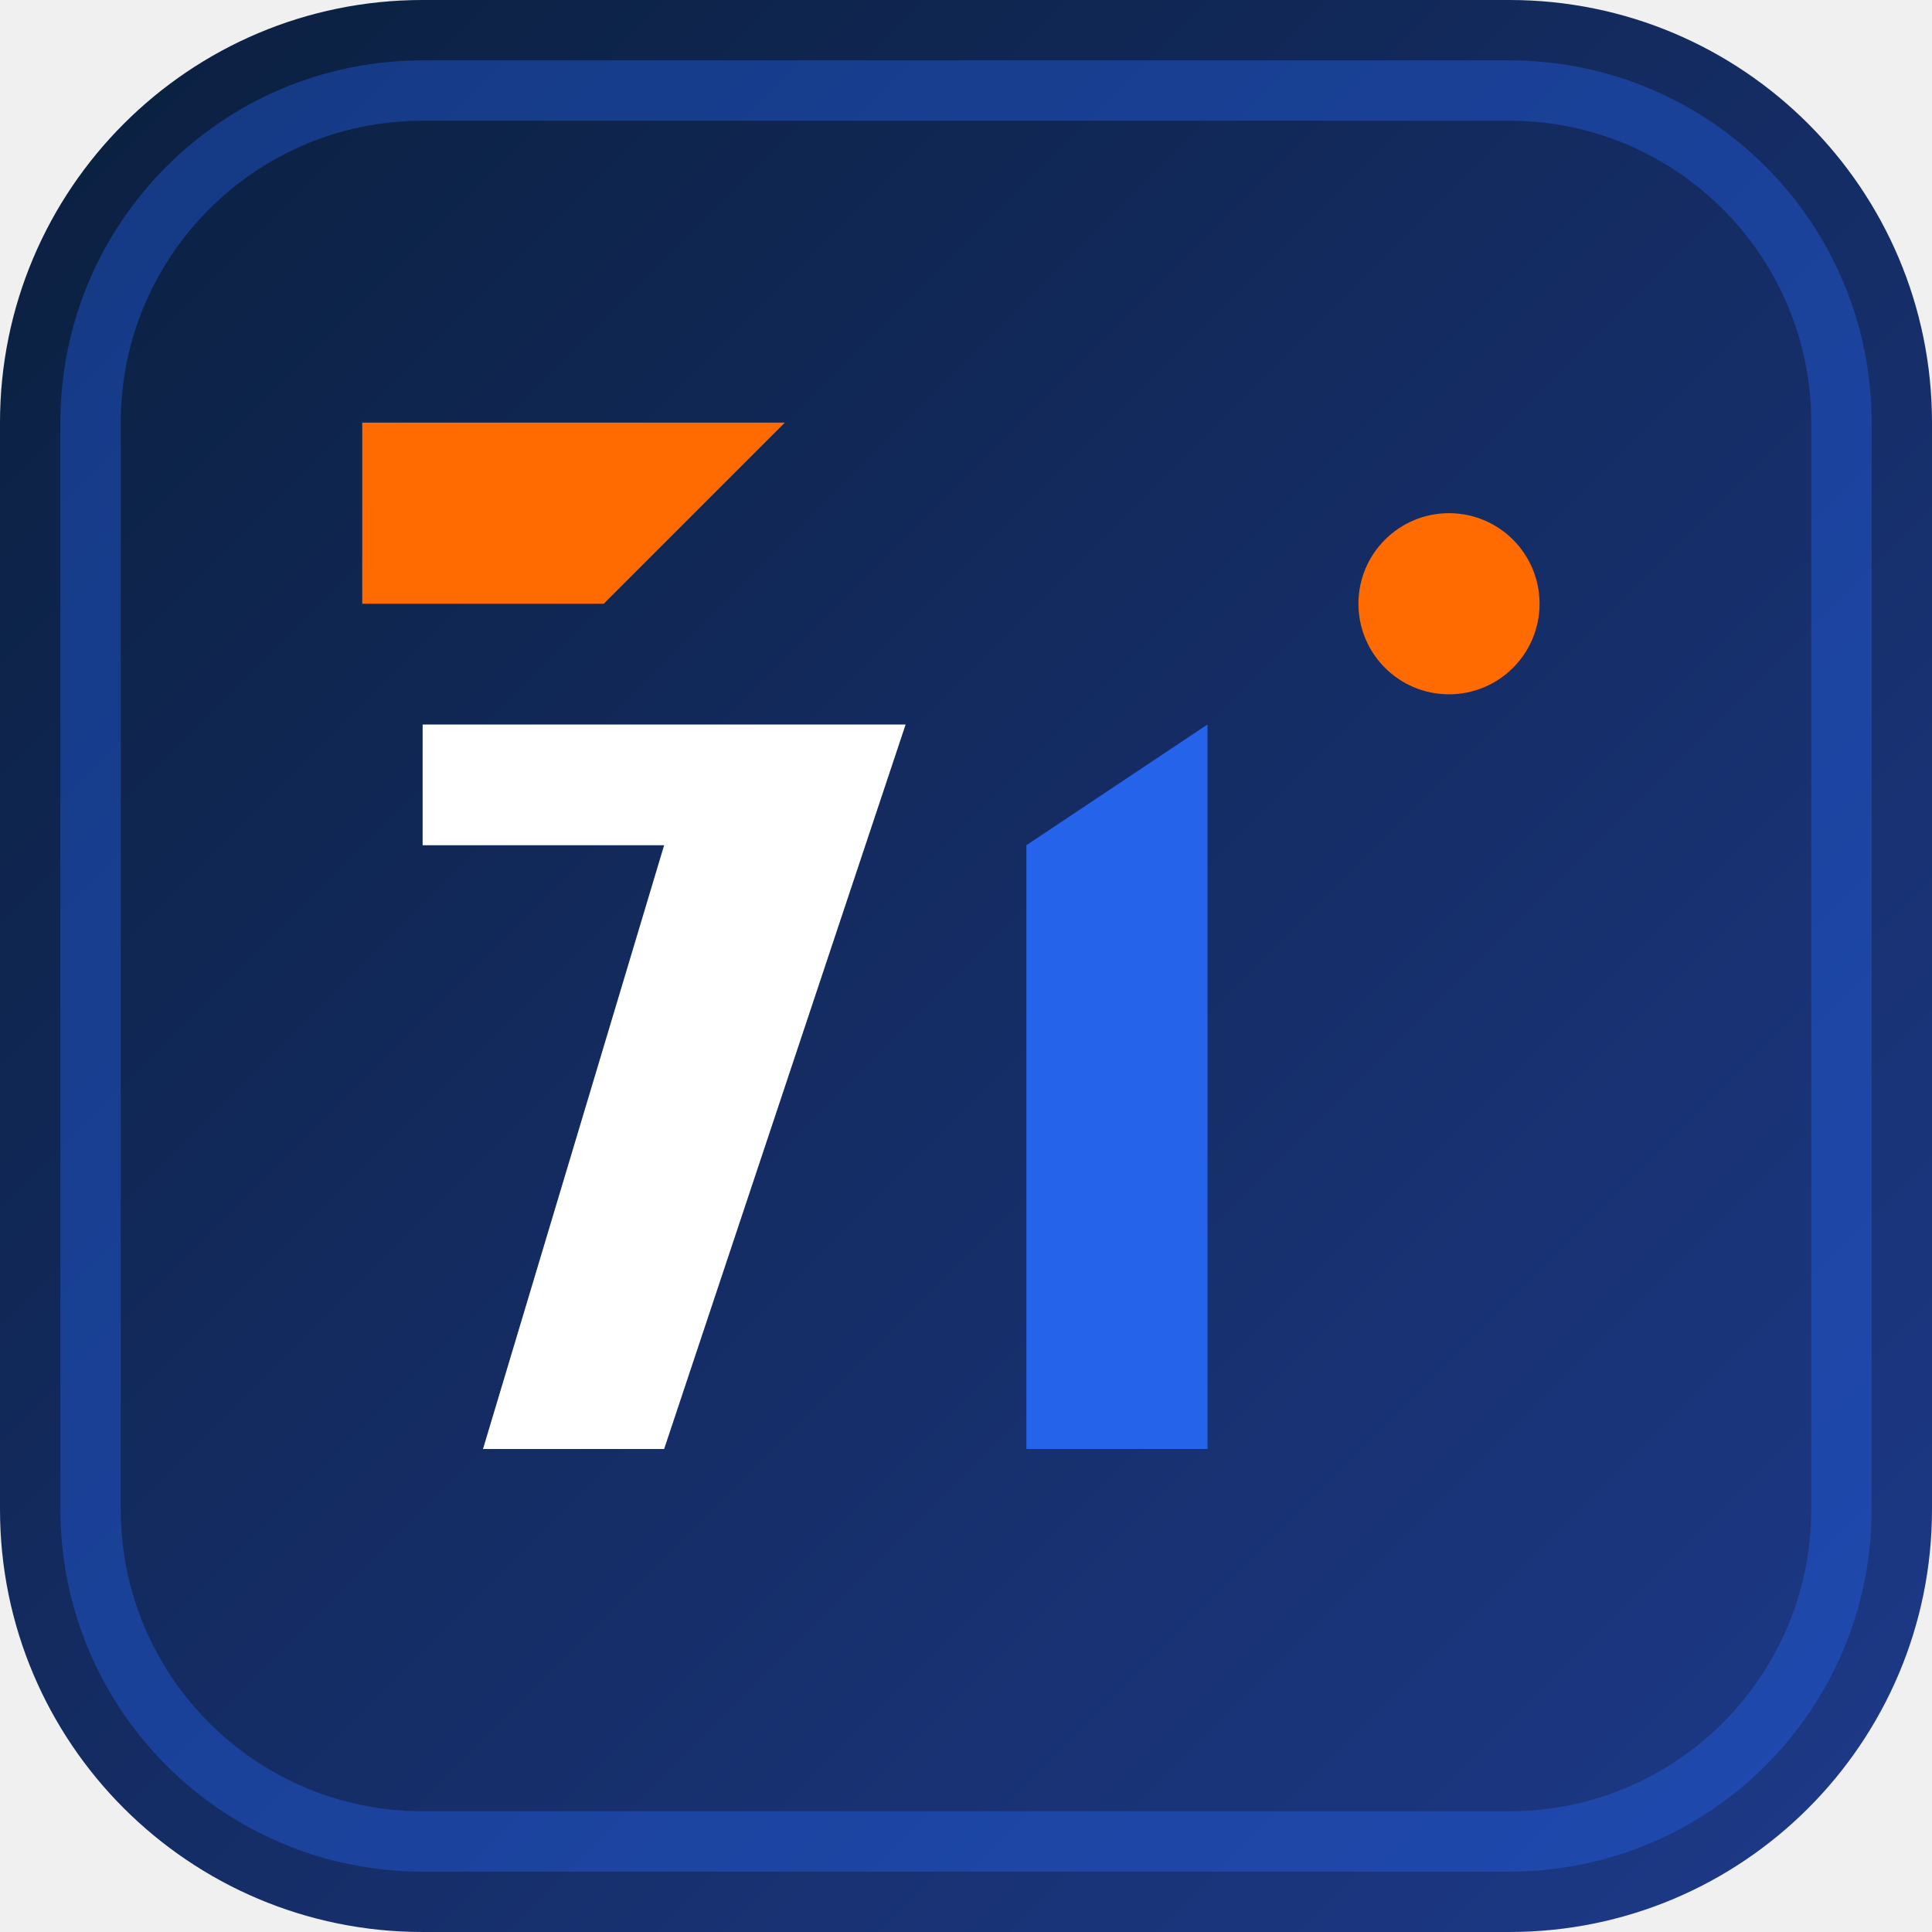
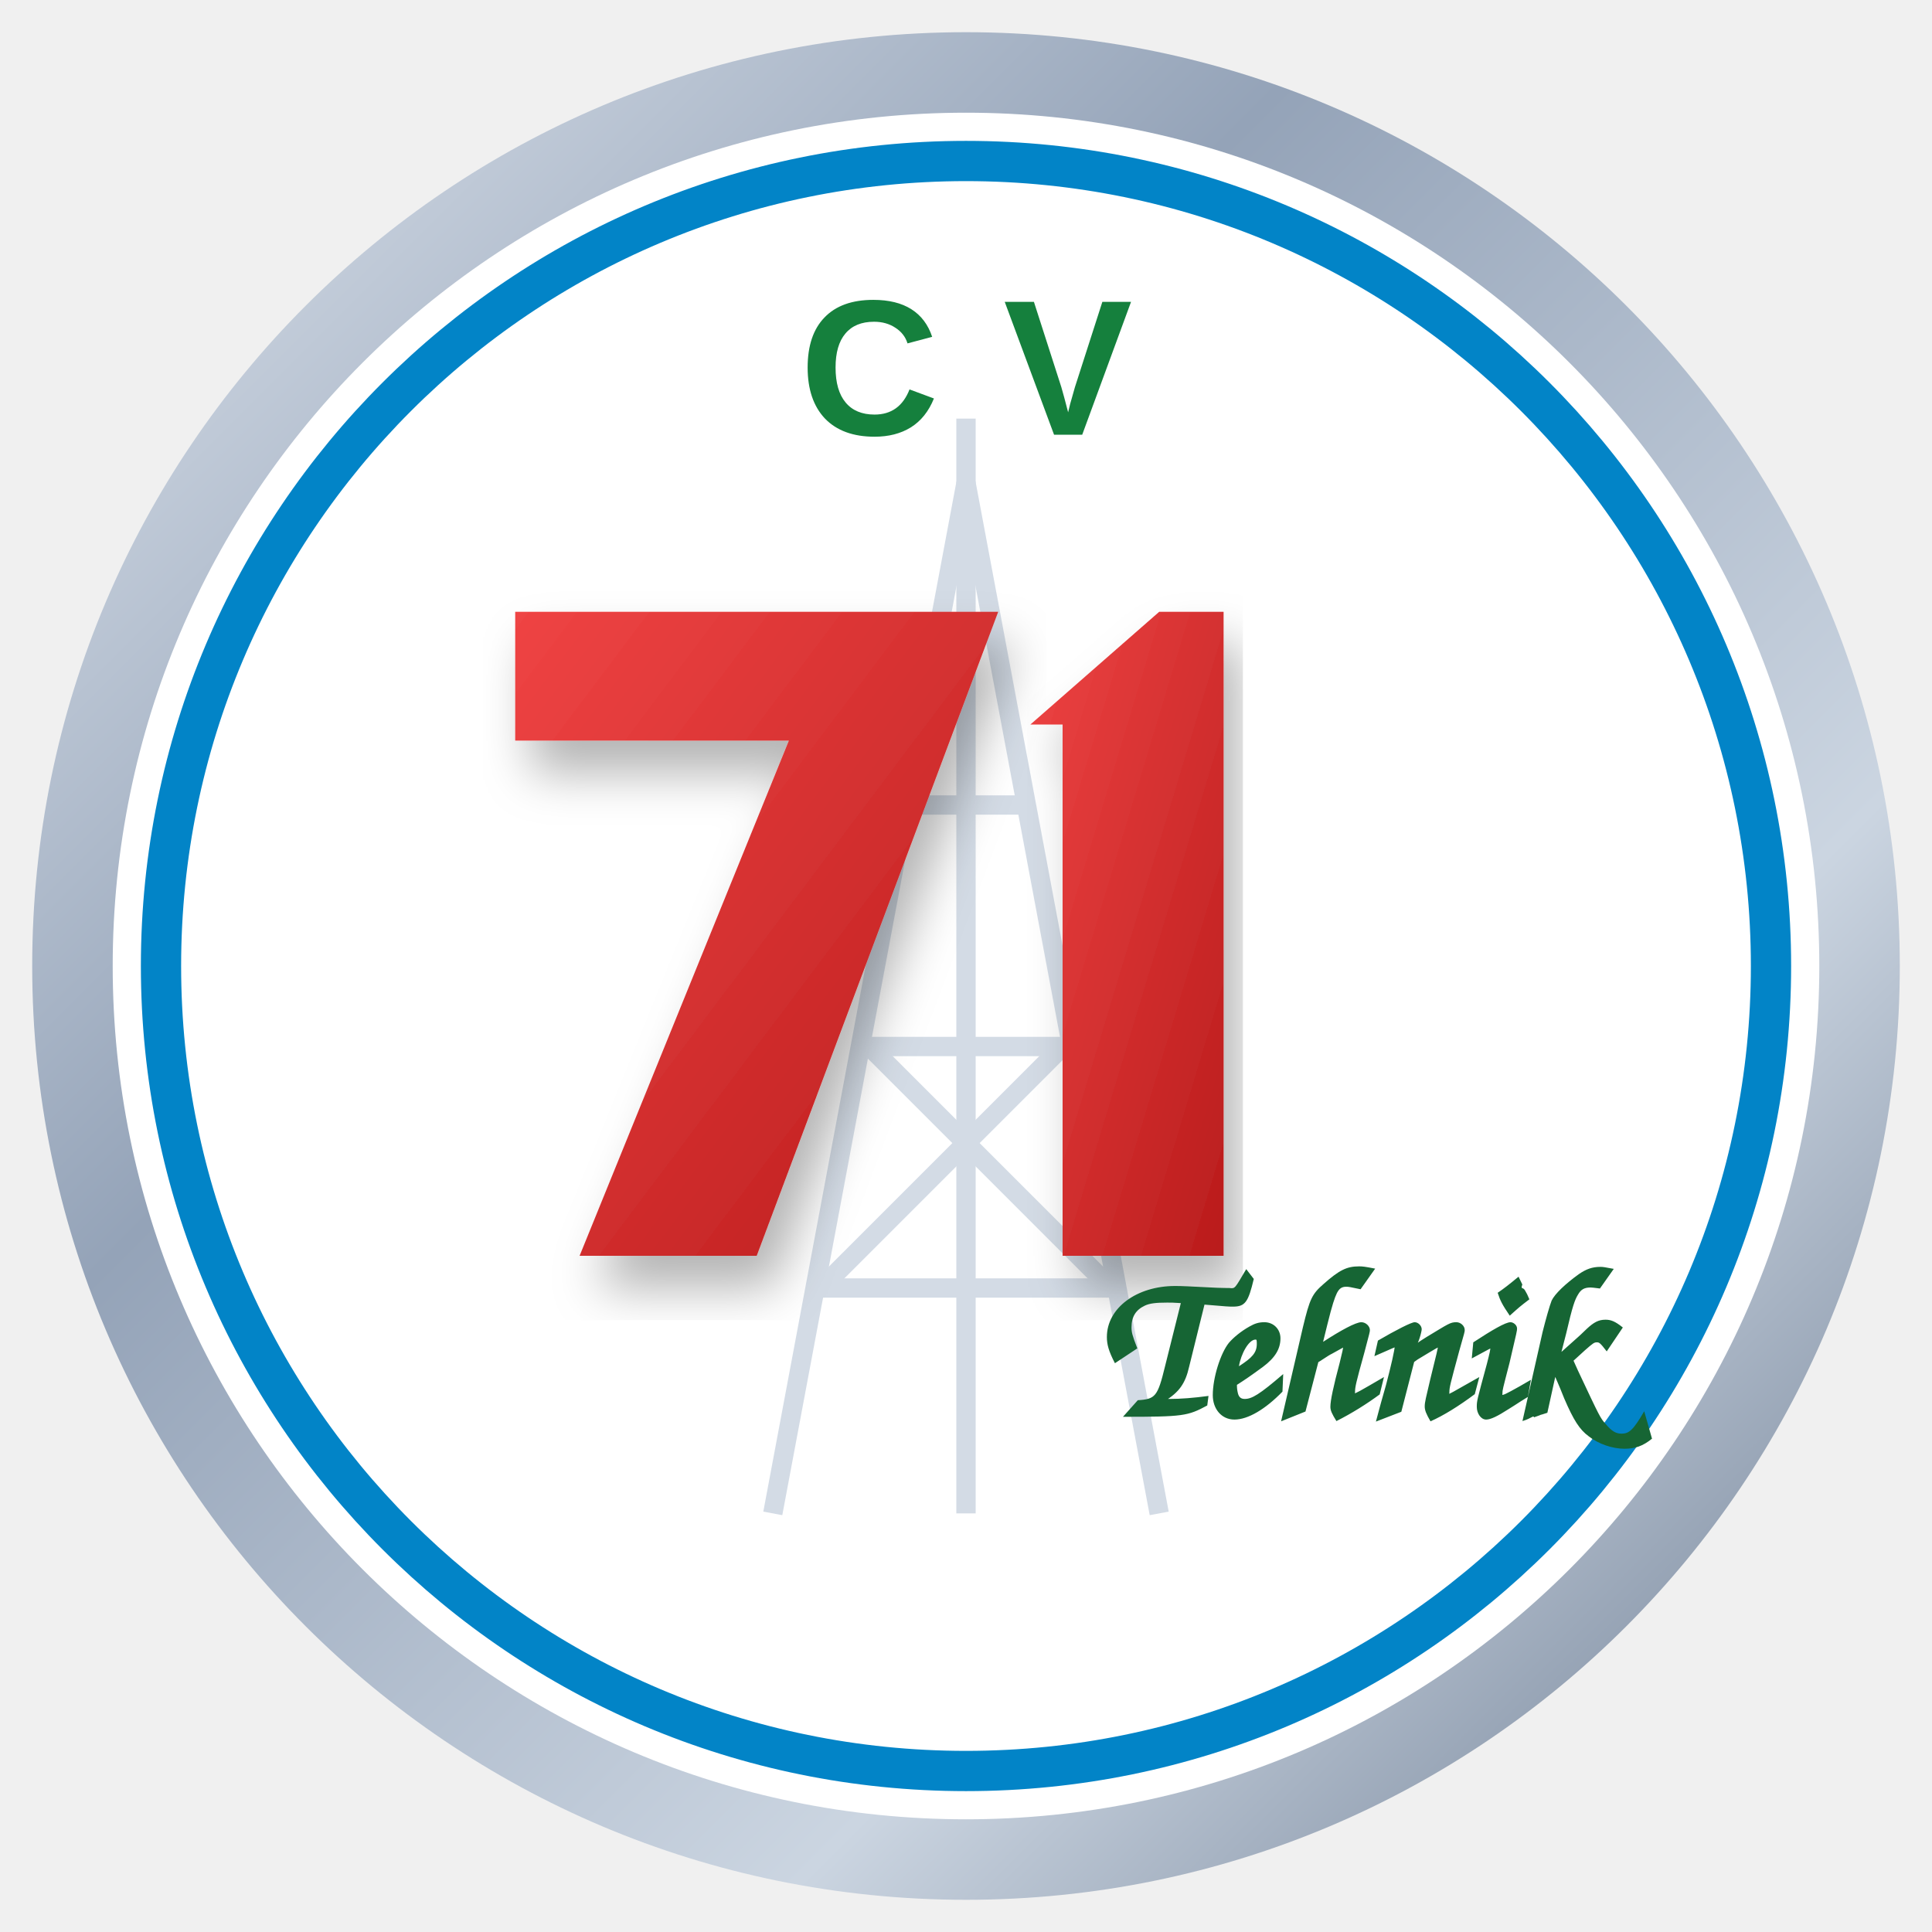
- <svg xmlns="http://www.w3.org/2000/svg" viewBox="0 0 64 64">
+ <svg xmlns="http://www.w3.org/2000/svg" viewBox="0 0 120 120">
  <defs>
-     <linearGradient id="grad" x1="0%" y1="0%" x2="100%" y2="100%">
-       <stop offset="0%" stop-color="#0A1F3D" />
-       <stop offset="100%" stop-color="#1E3A8A" />
+     <linearGradient id="silverRing" x1="0%" y1="0%" x2="100%" y2="100%">
+       <stop offset="0%" stop-color="#E2E8F0" />
+       <stop offset="35%" stop-color="#94A3B8" />
+       <stop offset="70%" stop-color="#CBD5E1" />
+       <stop offset="100%" stop-color="#64748B" />
    </linearGradient>
+     <linearGradient id="redGrad" x1="0%" y1="0%" x2="100%" y2="100%">
+       <stop offset="0%" stop-color="#EF4444" />
+       <stop offset="100%" stop-color="#B91C1C" />
+     </linearGradient>
+     <filter id="subtleShadow" x="-10%" y="-10%" width="120%" height="120%">
+       <feDropShadow dx="1" dy="2" stdDeviation="1.5" flood-color="#000000" flood-opacity="0.3" />
+     </filter>
  </defs>
-   <rect width="64" height="64" rx="14" fill="url(#grad)" />
-   <rect x="3" y="3" width="58" height="58" rx="11" fill="none" stroke="#2563EB" stroke-width="2" stroke-opacity="0.4" />
-   <polygon points="12,14 26,14 20,20 12,20" fill="#FF6B00" />
-   <path d="M14 24 H30 L22 48 H16 L22 28 H14 Z" fill="#FFFFFF" />
-   <path d="M34 28 L40 24 V48 H34 Z" fill="#2563EB" />
-   <circle cx="48" cy="20" r="3" fill="#FF6B00" />
+   <circle cx="60" cy="60" r="58" fill="url(#silverRing)" />
+   <circle cx="60" cy="60" r="53" fill="#FFFFFF" />
+   <circle cx="60" cy="60" r="50" fill="none" stroke="#0284C7" stroke-width="2.5" />
+   <g stroke="#CBD5E1" stroke-width="1.2" opacity="0.85" fill="none">
+     <line x1="60" y1="26" x2="60" y2="94" />
+     <line x1="48" y1="94" x2="60" y2="30" />
+     <line x1="72" y1="94" x2="60" y2="30" />
+     <line x1="51" y1="80" x2="69" y2="80" />
+     <line x1="54" y1="65" x2="66" y2="65" />
+     <line x1="56" y1="50" x2="64" y2="50" />
+     <line x1="51" y1="80" x2="66" y2="65" />
+     <line x1="69" y1="80" x2="54" y2="65" />
+   </g>
+   <text x="60" y="27" font-family="Arial, Helvetica, sans-serif" font-weight="900" font-size="12" fill="#15803D" text-anchor="middle" letter-spacing="4">CV</text>
+   <path d="M 32 38 L 62 38 L 47 78 L 36 78 L 49 46 L 32 46 Z" fill="url(#redGrad)" filter="url(#subtleShadow)" />
+   <path d="M 64 45 L 72 38 L 76 38 L 76 78 L 66 78 L 66 45 Z" fill="url(#redGrad)" filter="url(#subtleShadow)" />
+   <text x="68" y="88" font-family="'Brush Script MT', 'Segoe Script', cursive, serif" font-weight="bold" font-size="13" font-style="italic" fill="#166534" text-anchor="start">Tehnik</text>
</svg>
